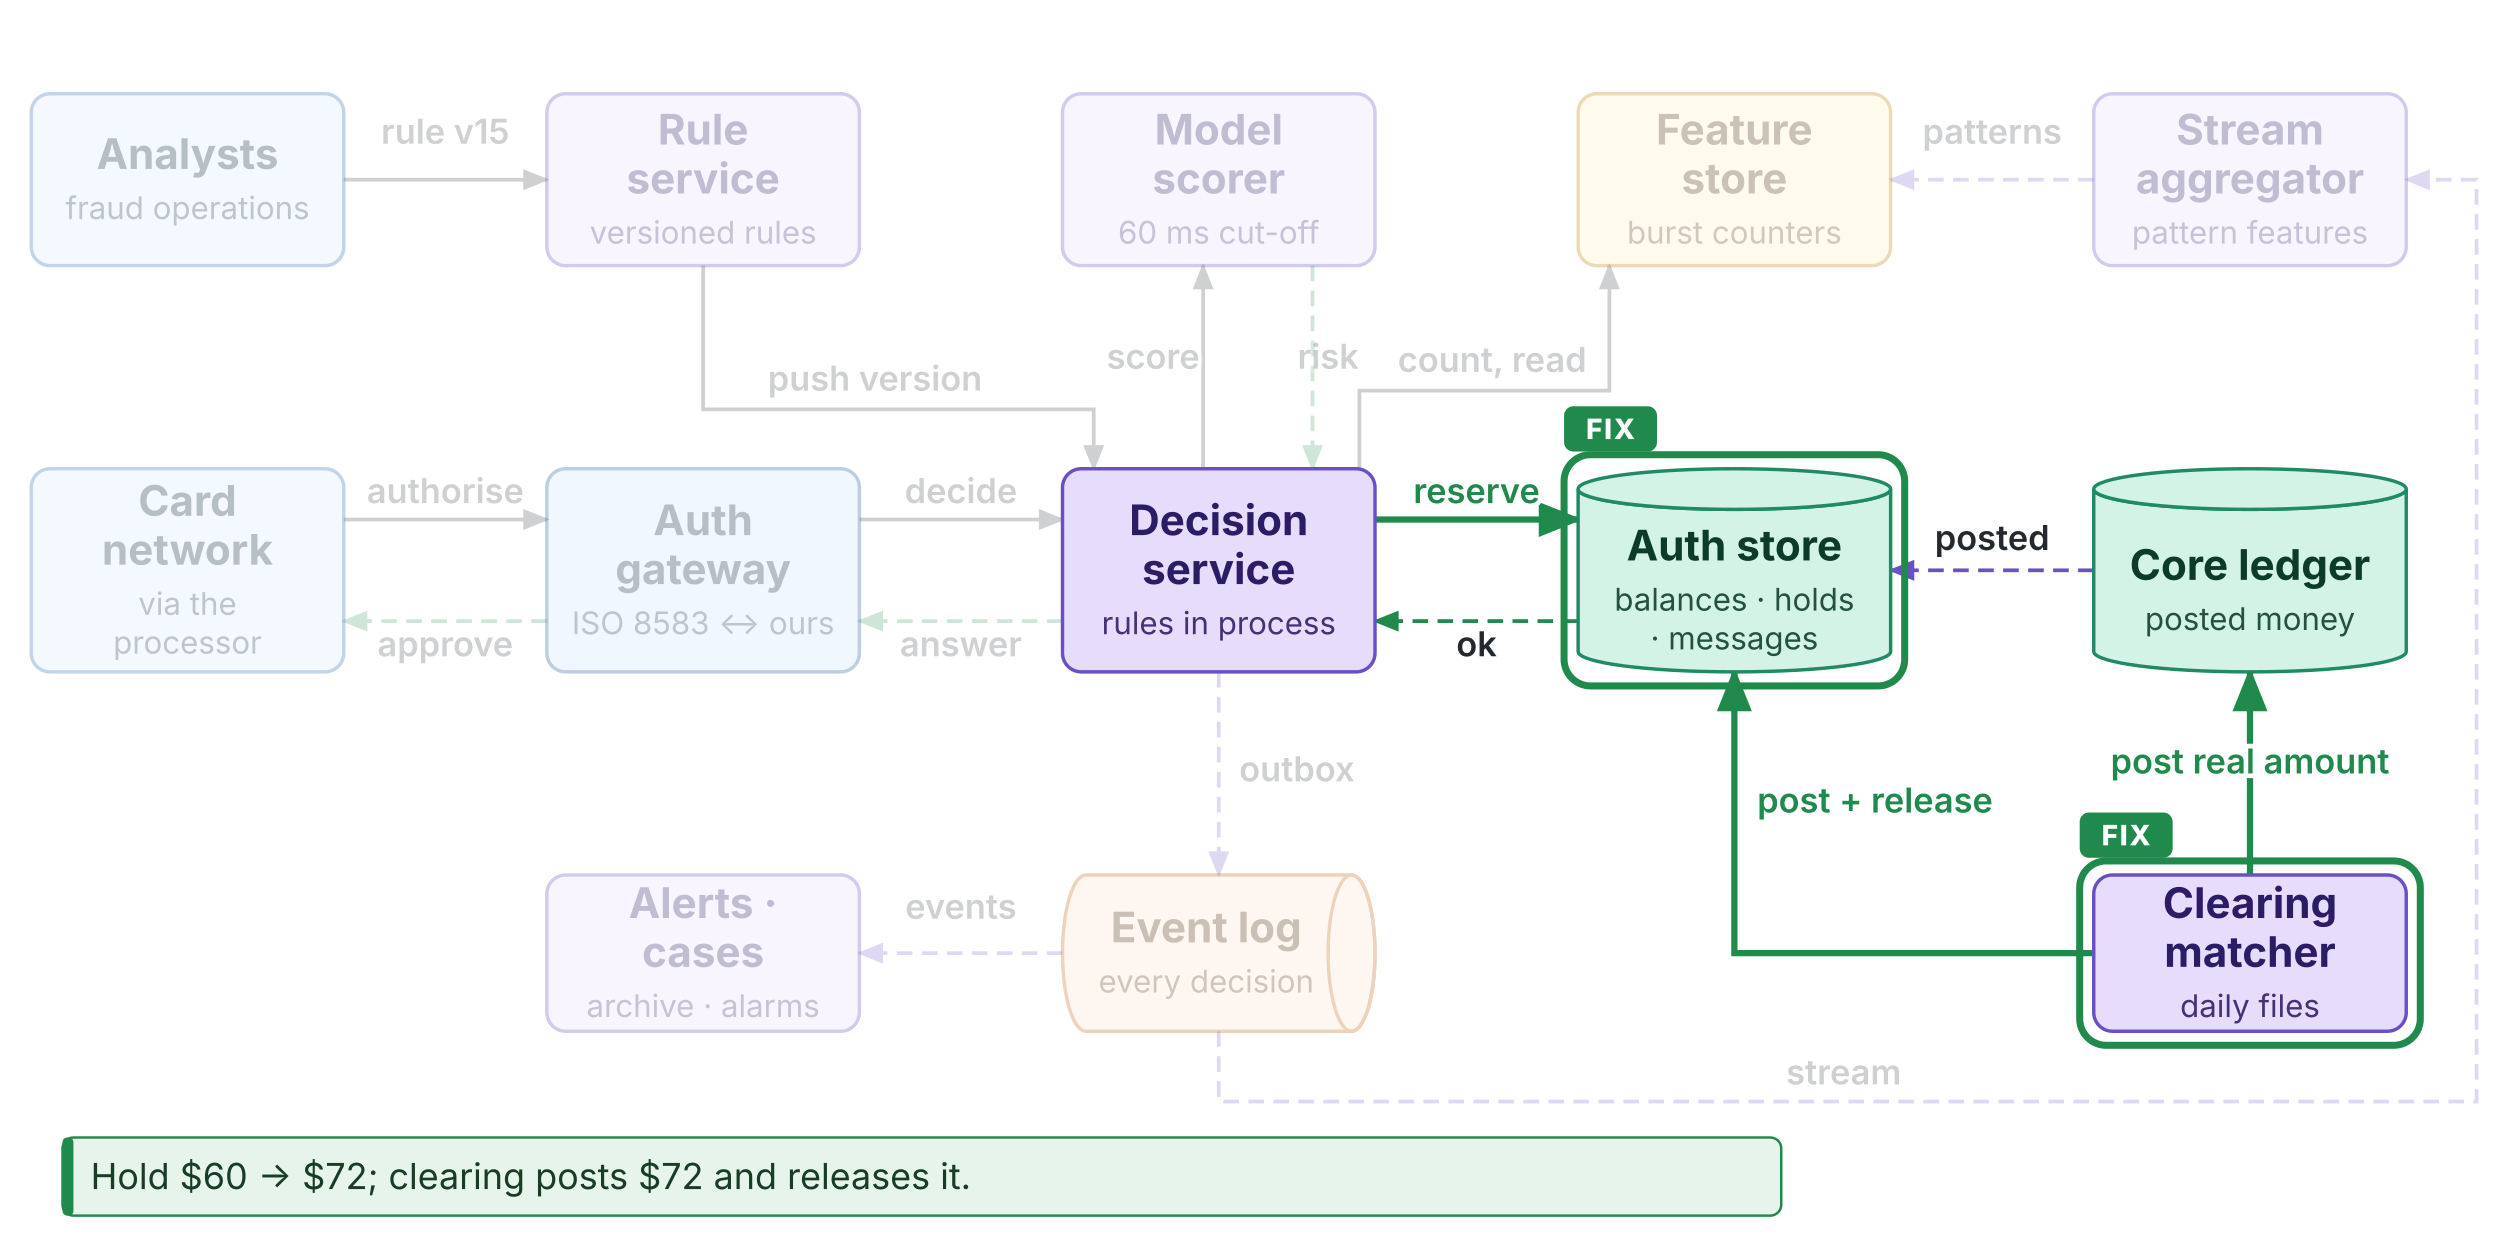
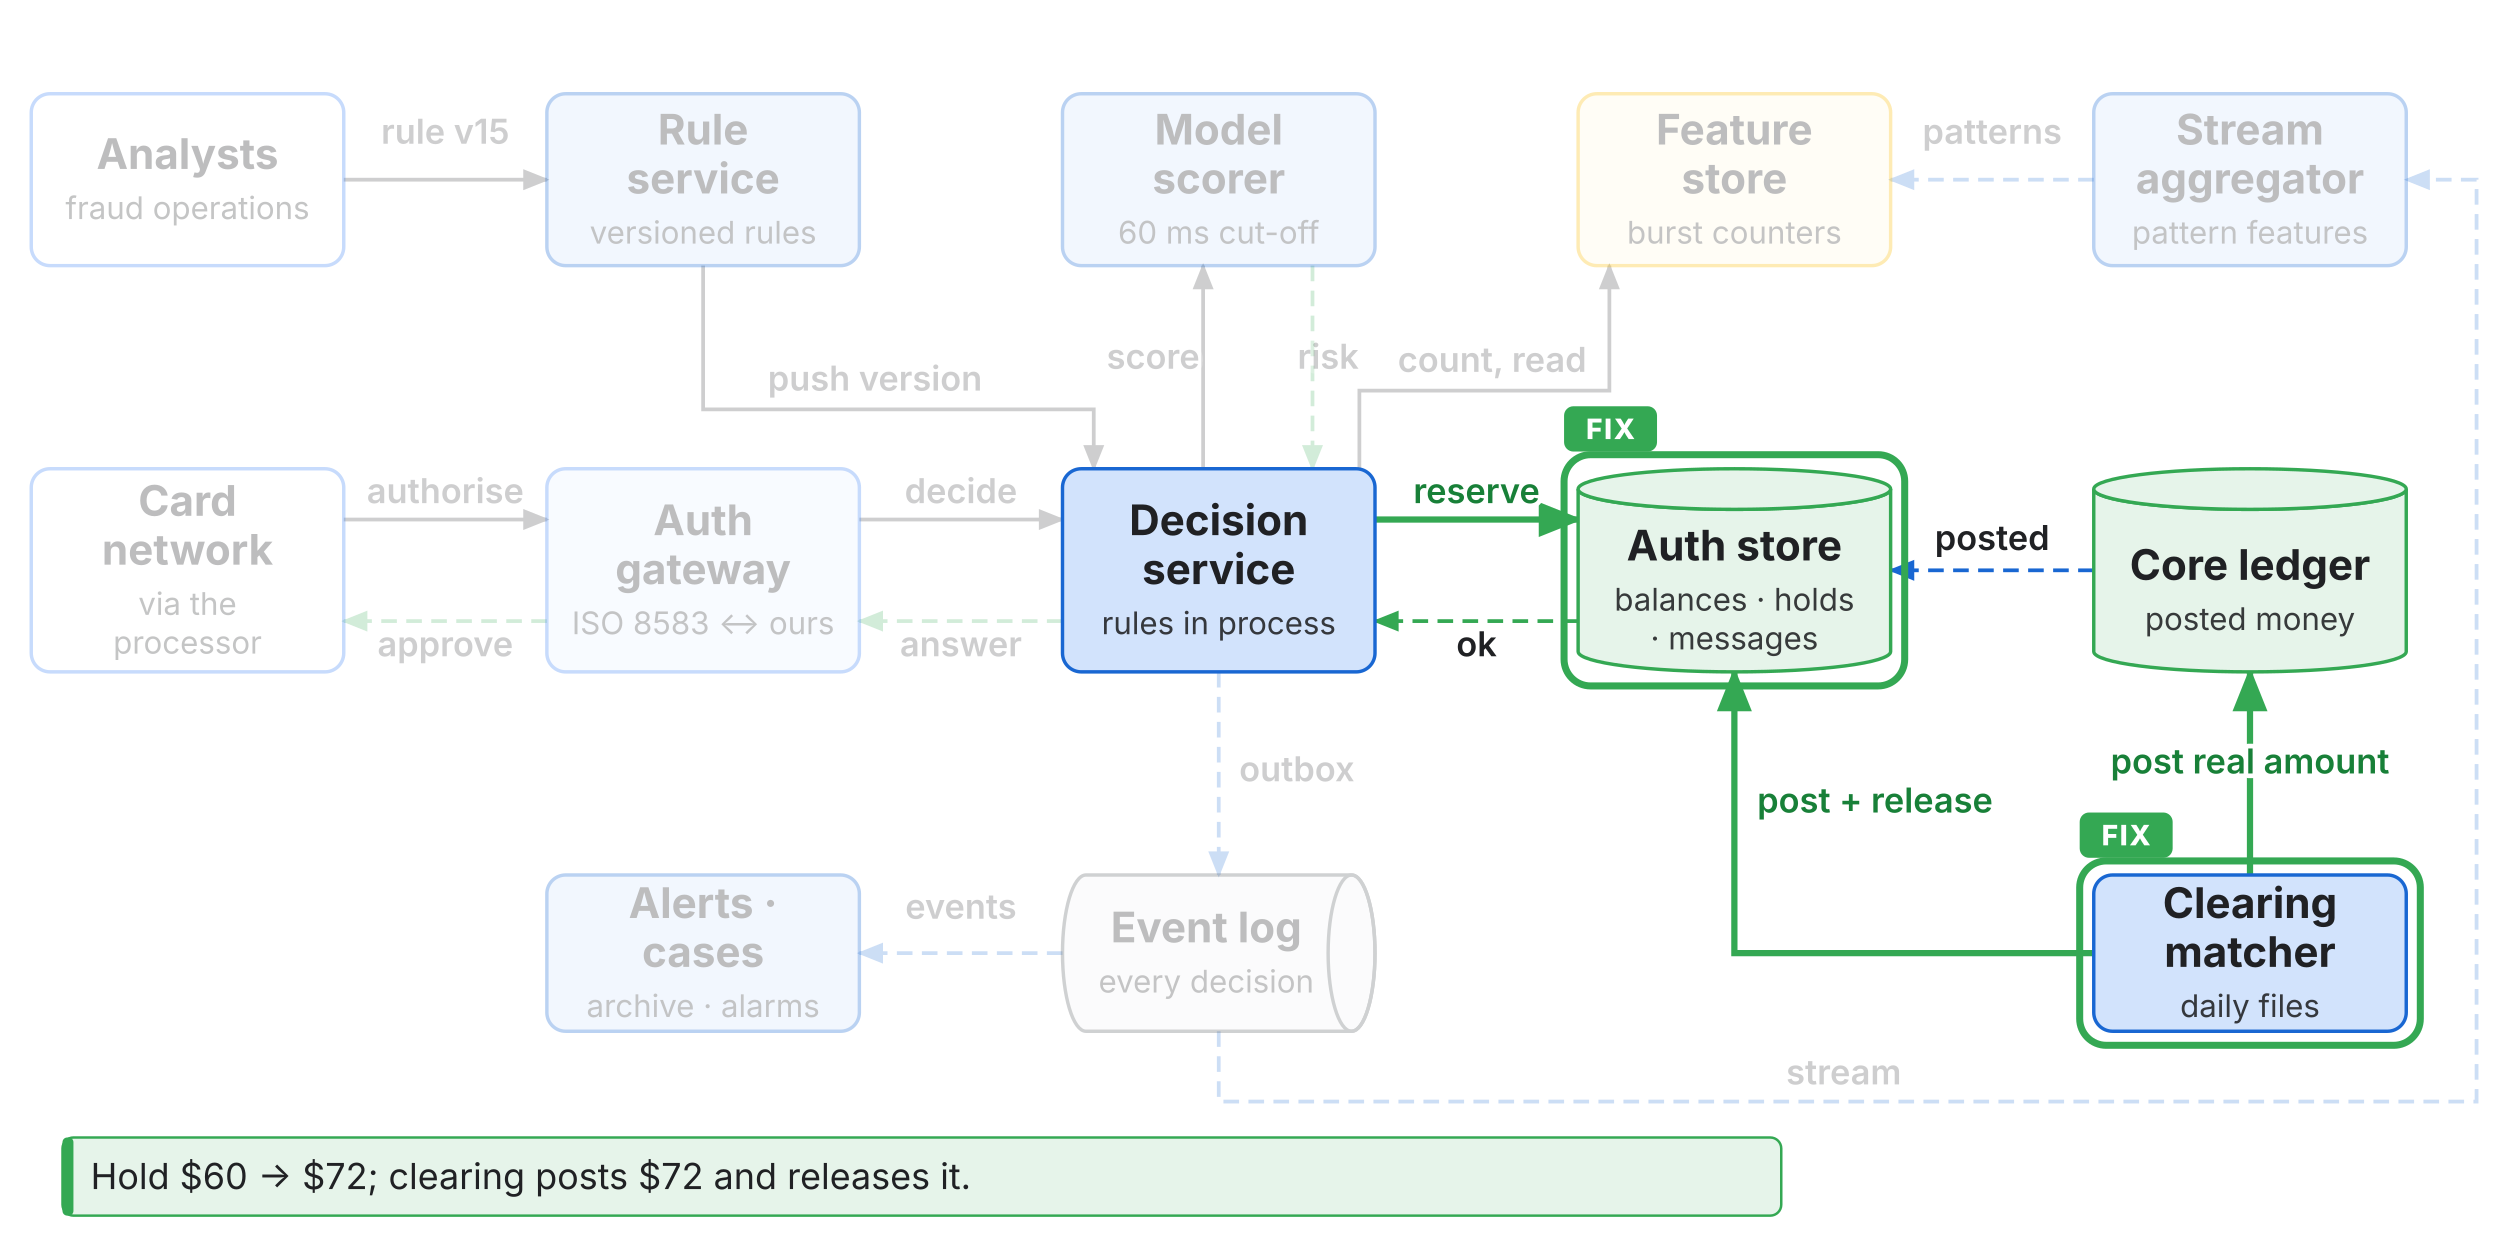
<svg xmlns="http://www.w3.org/2000/svg" class="base" viewBox="0 0 1600 800" width="1600" height="800">
  <defs>
-     <marker id="bs-1f8a4c" viewBox="0 0 10 10" refX="9" refY="5" markerWidth="7" markerHeight="7" orient="auto">
-       <path d="M0,1 L10,5 L0,9 z" fill="#1f8a4c" />
+     <marker id="bs-1967d2" viewBox="0 0 10 10" refX="9" refY="5" markerWidth="7" markerHeight="7" orient="auto">
+       <path d="M0,1 L10,5 L0,9 z" fill="#1967d2" />
    </marker>
-     <marker id="bs-s-1f8a4c" viewBox="0 0 10 10" refX="1" refY="5" markerWidth="7" markerHeight="7" orient="auto">
-       <path d="M10,1 L0,5 L10,9 z" fill="#1f8a4c" />
+     <marker id="bs-s-1967d2" viewBox="0 0 10 10" refX="1" refY="5" markerWidth="7" markerHeight="7" orient="auto">
+       <path d="M10,1 L0,5 L10,9 z" fill="#1967d2" />
    </marker>
-     <marker id="bs-24292f" viewBox="0 0 10 10" refX="9" refY="5" markerWidth="7" markerHeight="7" orient="auto">
-       <path d="M0,1 L10,5 L0,9 z" fill="#24292f" />
+     <marker id="bs-202124" viewBox="0 0 10 10" refX="9" refY="5" markerWidth="7" markerHeight="7" orient="auto">
+       <path d="M0,1 L10,5 L0,9 z" fill="#202124" />
    </marker>
-     <marker id="bs-s-24292f" viewBox="0 0 10 10" refX="1" refY="5" markerWidth="7" markerHeight="7" orient="auto">
-       <path d="M10,1 L0,5 L10,9 z" fill="#24292f" />
+     <marker id="bs-s-202124" viewBox="0 0 10 10" refX="1" refY="5" markerWidth="7" markerHeight="7" orient="auto">
+       <path d="M10,1 L0,5 L10,9 z" fill="#202124" />
    </marker>
-     <marker id="bs-6b4fc4" viewBox="0 0 10 10" refX="9" refY="5" markerWidth="7" markerHeight="7" orient="auto">
-       <path d="M0,1 L10,5 L0,9 z" fill="#6b4fc4" />
+     <marker id="bs-34a853" viewBox="0 0 10 10" refX="9" refY="5" markerWidth="7" markerHeight="7" orient="auto">
+       <path d="M0,1 L10,5 L0,9 z" fill="#34a853" />
    </marker>
-     <marker id="bs-s-6b4fc4" viewBox="0 0 10 10" refX="1" refY="5" markerWidth="7" markerHeight="7" orient="auto">
-       <path d="M10,1 L0,5 L10,9 z" fill="#6b4fc4" />
+     <marker id="bs-s-34a853" viewBox="0 0 10 10" refX="1" refY="5" markerWidth="7" markerHeight="7" orient="auto">
+       <path d="M10,1 L0,5 L10,9 z" fill="#34a853" />
    </marker>
  </defs>
  <rect width="1600" height="800" fill="#ffffff" />
-   <path d="M220.0,332.5 L350.0,332.5" fill="none" stroke="#24292f" stroke-width="2.4" marker-end="url(#bs-24292f)" opacity="0.22" />
-   <path d="M350.0,397.5 L220.0,397.5" fill="none" stroke="#1f8a4c" stroke-width="2.4" stroke-dasharray="10 6" marker-end="url(#bs-1f8a4c)" opacity="0.22" />
-   <path d="M550.0,332.5 L680.0,332.5" fill="none" stroke="#24292f" stroke-width="2.4" marker-end="url(#bs-24292f)" opacity="0.22" />
-   <path d="M680.0,397.5 L550.0,397.5" fill="none" stroke="#1f8a4c" stroke-width="2.4" stroke-dasharray="10 6" marker-end="url(#bs-1f8a4c)" opacity="0.22" />
-   <path d="M1440.0,560.0 L1440.0,430.0" fill="none" stroke="#1f8a4c" stroke-width="4" marker-end="url(#bs-1f8a4c)" />
-   <path d="M880.0,332.5 L1010.0,332.5" fill="none" stroke="#1f8a4c" stroke-width="4" marker-end="url(#bs-1f8a4c)" />
-   <path d="M1010.0,397.5 L880.0,397.5" fill="none" stroke="#1f8a4c" stroke-width="2.4" stroke-dasharray="10 6" marker-end="url(#bs-1f8a4c)" />
-   <path d="M770.0,300.0 L770.0,170.0" fill="none" stroke="#24292f" stroke-width="2.4" marker-end="url(#bs-24292f)" opacity="0.22" />
-   <path d="M840.0,170.0 L840.0,300.0" fill="none" stroke="#1f8a4c" stroke-width="2.4" stroke-dasharray="10 6" marker-end="url(#bs-1f8a4c)" opacity="0.22" />
-   <path d="M220.0,115.0 L350.0,115.0" fill="none" stroke="#24292f" stroke-width="2.4" marker-end="url(#bs-24292f)" opacity="0.22" />
-   <path d="M450.0,170.0 L450.0,262.0 L700.0,262.0 L700.0,300.0" fill="none" stroke="#24292f" stroke-width="2.4" marker-end="url(#bs-24292f)" opacity="0.22" />
-   <path d="M780.0,430.0 L780.0,560.0" fill="none" stroke="#6b4fc4" stroke-width="2.4" stroke-dasharray="10 6" marker-end="url(#bs-6b4fc4)" opacity="0.22" />
-   <path d="M1340.0,365.0 L1210.0,365.0" fill="none" stroke="#6b4fc4" stroke-width="2.4" stroke-dasharray="10 6" marker-end="url(#bs-6b4fc4)" />
-   <path d="M1340.0,610.0 L1110.0,610.0 L1110.0,430.0" fill="none" stroke="#1f8a4c" stroke-width="4" marker-end="url(#bs-1f8a4c)" />
-   <path d="M870.0,300.0 L870.0,250.0 L1030.0,250.0 L1030.0,170.0" fill="none" stroke="#24292f" stroke-width="2.4" marker-end="url(#bs-24292f)" opacity="0.22" />
-   <path d="M1340.0,115.0 L1210.0,115.0" fill="none" stroke="#6b4fc4" stroke-width="2.4" stroke-dasharray="10 6" marker-end="url(#bs-6b4fc4)" opacity="0.22" />
-   <path d="M780.0,660.0 L780.0,705.0 L1585.0,705.0 L1585.0,115.0 L1540.0,115.0" fill="none" stroke="#6b4fc4" stroke-width="2.4" stroke-dasharray="10 6" marker-end="url(#bs-6b4fc4)" opacity="0.22" />
-   <path d="M680.0,610.0 L550.0,610.0" fill="none" stroke="#6b4fc4" stroke-width="2.4" stroke-dasharray="10 6" marker-end="url(#bs-6b4fc4)" opacity="0.22" />
-   <g opacity="0.3">
-     <rect x="20" y="300" width="200" height="130" rx="12" fill="#dbeafe" stroke="#2f6fb5" stroke-width="2.2" />
-     <text x="120.0" y="330.1" text-anchor="middle" font-family="Inter, Helvetica, Arial, sans-serif" font-size="27" font-weight="700" fill="#0b2540">Card</text>
-     <text x="120.0" y="361.4" text-anchor="middle" font-family="Inter, Helvetica, Arial, sans-serif" font-size="27" font-weight="700" fill="#0b2540">network</text>
-     <text x="120.0" y="393.5" text-anchor="middle" font-family="Inter, Helvetica, Arial, sans-serif" font-size="20.0" fill="#0b2540" fill-opacity="0.88">via the</text>
-     <text x="120.0" y="418.3" text-anchor="middle" font-family="Inter, Helvetica, Arial, sans-serif" font-size="20.0" fill="#0b2540" fill-opacity="0.88">processor</text>
+   <path data-k="e:n-g" d="M220.0,332.5 L350.0,332.5" fill="none" stroke="#202124" stroke-width="2.4" marker-end="url(#bs-202124)" opacity="0.22" />
+   <path data-k="e:g-n" d="M350.0,397.5 L220.0,397.5" fill="none" stroke="#34a853" stroke-width="2.4" stroke-dasharray="10 6" marker-end="url(#bs-34a853)" opacity="0.22" />
+   <path data-k="e:g-d" d="M550.0,332.5 L680.0,332.5" fill="none" stroke="#202124" stroke-width="2.4" marker-end="url(#bs-202124)" opacity="0.22" />
+   <path data-k="e:d-g" d="M680.0,397.5 L550.0,397.5" fill="none" stroke="#34a853" stroke-width="2.4" stroke-dasharray="10 6" marker-end="url(#bs-34a853)" opacity="0.22" />
+   <path data-k="e:m-l" d="M1440.0,560.0 L1440.0,430.0" fill="none" stroke="#34a853" stroke-width="4" marker-end="url(#bs-34a853)" />
+   <path data-k="e:d-a" d="M880.0,332.5 L1010.0,332.5" fill="none" stroke="#34a853" stroke-width="4" marker-end="url(#bs-34a853)" />
+   <path data-k="e:a-d" d="M1010.0,397.5 L880.0,397.5" fill="none" stroke="#34a853" stroke-width="2.4" stroke-dasharray="10 6" marker-end="url(#bs-34a853)" />
+   <path data-k="e:d-m" d="M770.0,300.0 L770.0,170.0" fill="none" stroke="#202124" stroke-width="2.4" marker-end="url(#bs-202124)" opacity="0.22" />
+   <path data-k="e:m-d" d="M840.0,170.0 L840.0,300.0" fill="none" stroke="#34a853" stroke-width="2.4" stroke-dasharray="10 6" marker-end="url(#bs-34a853)" opacity="0.22" />
+   <path data-k="e:a-r" d="M220.0,115.0 L350.0,115.0" fill="none" stroke="#202124" stroke-width="2.4" marker-end="url(#bs-202124)" opacity="0.22" />
+   <path data-k="e:r-d" d="M450.0,170.0 L450.0,262.0 L700.0,262.0 L700.0,300.0" fill="none" stroke="#202124" stroke-width="2.4" marker-end="url(#bs-202124)" opacity="0.22" />
+   <path data-k="e:d-lg" d="M780.0,430.0 L780.0,560.0" fill="none" stroke="#1967d2" stroke-width="2.4" stroke-dasharray="10 6" marker-end="url(#bs-1967d2)" opacity="0.22" />
+   <path data-k="e:l-a" d="M1340.0,365.0 L1210.0,365.0" fill="none" stroke="#1967d2" stroke-width="2.4" stroke-dasharray="10 6" marker-end="url(#bs-1967d2)" />
+   <path data-k="e:mt-a" d="M1340.0,610.0 L1110.0,610.0 L1110.0,430.0" fill="none" stroke="#34a853" stroke-width="4" marker-end="url(#bs-34a853)" />
+   <path data-k="e:d-f" d="M870.0,300.0 L870.0,250.0 L1030.0,250.0 L1030.0,170.0" fill="none" stroke="#202124" stroke-width="2.4" marker-end="url(#bs-202124)" opacity="0.22" />
+   <path data-k="e:ag-f" d="M1340.0,115.0 L1210.0,115.0" fill="none" stroke="#1967d2" stroke-width="2.4" stroke-dasharray="10 6" marker-end="url(#bs-1967d2)" opacity="0.22" />
+   <path data-k="e:lg-ag" d="M780.0,660.0 L780.0,705.0 L1585.0,705.0 L1585.0,115.0 L1540.0,115.0" fill="none" stroke="#1967d2" stroke-width="2.4" stroke-dasharray="10 6" marker-end="url(#bs-1967d2)" opacity="0.22" />
+   <path data-k="e:lg-c" d="M680.0,610.0 L550.0,610.0" fill="none" stroke="#1967d2" stroke-width="2.4" stroke-dasharray="10 6" marker-end="url(#bs-1967d2)" opacity="0.22" />
+   <g data-k="n:net">
+     <g opacity="0.3">
+       <rect x="20" y="300" width="200" height="130" rx="12" fill="#ffffff" stroke="#4285f4" stroke-width="2.2" />
+       <text x="120.0" y="330.1" text-anchor="middle" font-family="Inter, Roboto, sans-serif" font-size="27" font-weight="700" fill="#202124">Card</text>
+       <text x="120.0" y="361.4" text-anchor="middle" font-family="Inter, Roboto, sans-serif" font-size="27" font-weight="700" fill="#202124">network</text>
+       <text x="120.0" y="393.5" text-anchor="middle" font-family="Inter, Roboto, sans-serif" font-size="20.0" fill="#202124" fill-opacity="0.88">via the</text>
+       <text x="120.0" y="418.3" text-anchor="middle" font-family="Inter, Roboto, sans-serif" font-size="20.0" fill="#202124" fill-opacity="0.88">processor</text>
+     </g>
  </g>
-   <g opacity="0.3">
-     <rect x="350" y="300" width="200" height="130" rx="12" fill="#cfe3fb" stroke="#215a9a" stroke-width="2.2" />
-     <text x="450.0" y="342.5" text-anchor="middle" font-family="Inter, Helvetica, Arial, sans-serif" font-size="27" font-weight="700" fill="#0b2540">Auth</text>
-     <text x="450.0" y="373.8" text-anchor="middle" font-family="Inter, Helvetica, Arial, sans-serif" font-size="27" font-weight="700" fill="#0b2540">gateway</text>
-     <text x="450.0" y="405.9" text-anchor="middle" font-family="Inter, Helvetica, Arial, sans-serif" font-size="20.0" fill="#0b2540" fill-opacity="0.88">ISO 8583 ↔ ours</text>
+   <g data-k="n:gw">
+     <g opacity="0.3">
+       <rect x="350" y="300" width="200" height="130" rx="12" fill="#e8f0fe" stroke="#4285f4" stroke-width="2.2" />
+       <text x="450.0" y="342.5" text-anchor="middle" font-family="Inter, Roboto, sans-serif" font-size="27" font-weight="700" fill="#202124">Auth</text>
+       <text x="450.0" y="373.8" text-anchor="middle" font-family="Inter, Roboto, sans-serif" font-size="27" font-weight="700" fill="#202124">gateway</text>
+       <text x="450.0" y="405.9" text-anchor="middle" font-family="Inter, Roboto, sans-serif" font-size="20.0" fill="#202124" fill-opacity="0.88">ISO 8583 ↔ ours</text>
+     </g>
  </g>
-   <rect x="680" y="300" width="200" height="130" rx="12" fill="#e6dcfb" stroke="#6b4fc4" stroke-width="2.2" />
-   <text x="780.0" y="342.5" text-anchor="middle" font-family="Inter, Helvetica, Arial, sans-serif" font-size="27" font-weight="700" fill="#2a1d66">Decision</text>
-   <text x="780.0" y="373.8" text-anchor="middle" font-family="Inter, Helvetica, Arial, sans-serif" font-size="27" font-weight="700" fill="#2a1d66">service</text>
-   <text x="780.0" y="405.9" text-anchor="middle" font-family="Inter, Helvetica, Arial, sans-serif" font-size="20.0" fill="#2a1d66" fill-opacity="0.88">rules in process</text>
-   <path d="M1010,313 a100.0,13 0 0,0 200,0 v104 a100.0,13 0 0,1 -200,0 z" fill="#d3f3e6" stroke="#1f8a63" stroke-width="2.2" />
-   <ellipse cx="1110.0" cy="313" rx="100.0" ry="13" fill="#d3f3e6" stroke="#1f8a63" stroke-width="2.2" />
-   <text x="1110.0" y="358.7" text-anchor="middle" font-family="Inter, Helvetica, Arial, sans-serif" font-size="27" font-weight="700" fill="#0d3b2a">Auth store</text>
-   <text x="1110.0" y="390.8" text-anchor="middle" font-family="Inter, Helvetica, Arial, sans-serif" font-size="20.0" fill="#0d3b2a" fill-opacity="0.88">balances · holds</text>
-   <text x="1110.0" y="415.6" text-anchor="middle" font-family="Inter, Helvetica, Arial, sans-serif" font-size="20.0" fill="#0d3b2a" fill-opacity="0.88">· messages</text>
-   <path d="M1340,313 a100.0,13 0 0,0 200,0 v104 a100.0,13 0 0,1 -200,0 z" fill="#d3f3e6" stroke="#1f8a63" stroke-width="2.2" />
-   <ellipse cx="1440.0" cy="313" rx="100.0" ry="13" fill="#d3f3e6" stroke="#1f8a63" stroke-width="2.2" />
-   <text x="1440.0" y="371.1" text-anchor="middle" font-family="Inter, Helvetica, Arial, sans-serif" font-size="27" font-weight="700" fill="#0d3b2a">Core ledger</text>
-   <text x="1440.0" y="403.2" text-anchor="middle" font-family="Inter, Helvetica, Arial, sans-serif" font-size="20.0" fill="#0d3b2a" fill-opacity="0.88">posted money</text>
-   <g opacity="0.3">
-     <rect x="20" y="60" width="200" height="110" rx="12" fill="#dbeafe" stroke="#2f6fb5" stroke-width="2.2" />
-     <text x="120.0" y="108.1" text-anchor="middle" font-family="Inter, Helvetica, Arial, sans-serif" font-size="27" font-weight="700" fill="#0b2540">Analysts</text>
-     <text x="120.0" y="140.2" text-anchor="middle" font-family="Inter, Helvetica, Arial, sans-serif" font-size="20.0" fill="#0b2540" fill-opacity="0.88">fraud operations</text>
+   <g data-k="n:dec">
+     <rect x="680" y="300" width="200" height="130" rx="12" fill="#d2e3fc" stroke="#1967d2" stroke-width="2.2" />
+     <text x="780.0" y="342.5" text-anchor="middle" font-family="Inter, Roboto, sans-serif" font-size="27" font-weight="700" fill="#202124">Decision</text>
+     <text x="780.0" y="373.8" text-anchor="middle" font-family="Inter, Roboto, sans-serif" font-size="27" font-weight="700" fill="#202124">service</text>
+     <text x="780.0" y="405.9" text-anchor="middle" font-family="Inter, Roboto, sans-serif" font-size="20.0" fill="#202124" fill-opacity="0.88">rules in process</text>
  </g>
-   <g opacity="0.3">
-     <rect x="350" y="60" width="200" height="110" rx="12" fill="#e6dcfb" stroke="#6b4fc4" stroke-width="2.2" />
-     <text x="450.0" y="92.5" text-anchor="middle" font-family="Inter, Helvetica, Arial, sans-serif" font-size="27" font-weight="700" fill="#2a1d66">Rule</text>
-     <text x="450.0" y="123.8" text-anchor="middle" font-family="Inter, Helvetica, Arial, sans-serif" font-size="27" font-weight="700" fill="#2a1d66">service</text>
-     <text x="450.0" y="155.9" text-anchor="middle" font-family="Inter, Helvetica, Arial, sans-serif" font-size="20.0" fill="#2a1d66" fill-opacity="0.88">versioned rules</text>
+   <g data-k="n:ast">
+     <path d="M1010,313 a100.0,13 0 0,0 200,0 v104 a100.0,13 0 0,1 -200,0 z" fill="#e6f4ea" stroke="#34a853" stroke-width="2.2" />
+     <ellipse cx="1110.0" cy="313" rx="100.0" ry="13" fill="#e6f4ea" stroke="#34a853" stroke-width="2.2" />
+     <text x="1110.0" y="358.7" text-anchor="middle" font-family="Inter, Roboto, sans-serif" font-size="27" font-weight="700" fill="#202124">Auth store</text>
+     <text x="1110.0" y="390.8" text-anchor="middle" font-family="Inter, Roboto, sans-serif" font-size="20.0" fill="#202124" fill-opacity="0.88">balances · holds</text>
+     <text x="1110.0" y="415.6" text-anchor="middle" font-family="Inter, Roboto, sans-serif" font-size="20.0" fill="#202124" fill-opacity="0.88">· messages</text>
  </g>
-   <g opacity="0.3">
-     <rect x="680" y="60" width="200" height="110" rx="12" fill="#e6dcfb" stroke="#6b4fc4" stroke-width="2.2" />
-     <text x="780.0" y="92.5" text-anchor="middle" font-family="Inter, Helvetica, Arial, sans-serif" font-size="27" font-weight="700" fill="#2a1d66">Model</text>
-     <text x="780.0" y="123.8" text-anchor="middle" font-family="Inter, Helvetica, Arial, sans-serif" font-size="27" font-weight="700" fill="#2a1d66">scorer</text>
-     <text x="780.0" y="155.9" text-anchor="middle" font-family="Inter, Helvetica, Arial, sans-serif" font-size="20.0" fill="#2a1d66" fill-opacity="0.88">60 ms cut-off</text>
+   <g data-k="n:led">
+     <path d="M1340,313 a100.0,13 0 0,0 200,0 v104 a100.0,13 0 0,1 -200,0 z" fill="#e6f4ea" stroke="#34a853" stroke-width="2.2" />
+     <ellipse cx="1440.0" cy="313" rx="100.0" ry="13" fill="#e6f4ea" stroke="#34a853" stroke-width="2.2" />
+     <text x="1440.0" y="371.1" text-anchor="middle" font-family="Inter, Roboto, sans-serif" font-size="27" font-weight="700" fill="#202124">Core ledger</text>
+     <text x="1440.0" y="403.2" text-anchor="middle" font-family="Inter, Roboto, sans-serif" font-size="20.0" fill="#202124" fill-opacity="0.88">posted money</text>
  </g>
-   <g opacity="0.3">
-     <rect x="1010" y="60" width="200" height="110" rx="12" fill="#fdf0c2" stroke="#b7860b" stroke-width="2.2" />
-     <text x="1110.0" y="92.5" text-anchor="middle" font-family="Inter, Helvetica, Arial, sans-serif" font-size="27" font-weight="700" fill="#4a3207">Feature</text>
-     <text x="1110.0" y="123.8" text-anchor="middle" font-family="Inter, Helvetica, Arial, sans-serif" font-size="27" font-weight="700" fill="#4a3207">store</text>
-     <text x="1110.0" y="155.9" text-anchor="middle" font-family="Inter, Helvetica, Arial, sans-serif" font-size="20.0" fill="#4a3207" fill-opacity="0.88">burst counters</text>
+   <g data-k="n:ana">
+     <g opacity="0.3">
+       <rect x="20" y="60" width="200" height="110" rx="12" fill="#ffffff" stroke="#4285f4" stroke-width="2.2" />
+       <text x="120.0" y="108.1" text-anchor="middle" font-family="Inter, Roboto, sans-serif" font-size="27" font-weight="700" fill="#202124">Analysts</text>
+       <text x="120.0" y="140.2" text-anchor="middle" font-family="Inter, Roboto, sans-serif" font-size="20.0" fill="#202124" fill-opacity="0.88">fraud operations</text>
+     </g>
  </g>
-   <g opacity="0.3">
-     <rect x="1340" y="60" width="200" height="110" rx="12" fill="#e6dcfb" stroke="#6b4fc4" stroke-width="2.2" />
-     <text x="1440.0" y="92.5" text-anchor="middle" font-family="Inter, Helvetica, Arial, sans-serif" font-size="27" font-weight="700" fill="#2a1d66">Stream</text>
-     <text x="1440.0" y="123.8" text-anchor="middle" font-family="Inter, Helvetica, Arial, sans-serif" font-size="27" font-weight="700" fill="#2a1d66">aggregator</text>
-     <text x="1440.0" y="155.9" text-anchor="middle" font-family="Inter, Helvetica, Arial, sans-serif" font-size="20.0" fill="#2a1d66" fill-opacity="0.88">pattern features</text>
+   <g data-k="n:rules">
+     <g opacity="0.3">
+       <rect x="350" y="60" width="200" height="110" rx="12" fill="#d2e3fc" stroke="#1967d2" stroke-width="2.2" />
+       <text x="450.0" y="92.5" text-anchor="middle" font-family="Inter, Roboto, sans-serif" font-size="27" font-weight="700" fill="#202124">Rule</text>
+       <text x="450.0" y="123.8" text-anchor="middle" font-family="Inter, Roboto, sans-serif" font-size="27" font-weight="700" fill="#202124">service</text>
+       <text x="450.0" y="155.9" text-anchor="middle" font-family="Inter, Roboto, sans-serif" font-size="20.0" fill="#202124" fill-opacity="0.88">versioned rules</text>
+     </g>
  </g>
-   <g opacity="0.3">
-     <path d="M695,560 h170 a15,50.0 0 0,1 0,100 h-170 a15,50.0 0 0,1 0,-100 z" fill="#fde3cf" stroke="#c26a1b" stroke-width="2.2" />
-     <ellipse cx="865" cy="610.0" rx="15" ry="50.0" fill="none" stroke="#c26a1b" stroke-width="2.2" />
-     <text x="772.0" y="603.1" text-anchor="middle" font-family="Inter, Helvetica, Arial, sans-serif" font-size="27" font-weight="700" fill="#4f2a08">Event log</text>
-     <text x="772.0" y="635.2" text-anchor="middle" font-family="Inter, Helvetica, Arial, sans-serif" font-size="20.0" fill="#4f2a08" fill-opacity="0.88">every decision</text>
+   <g data-k="n:model">
+     <g opacity="0.3">
+       <rect x="680" y="60" width="200" height="110" rx="12" fill="#d2e3fc" stroke="#1967d2" stroke-width="2.2" />
+       <text x="780.0" y="92.5" text-anchor="middle" font-family="Inter, Roboto, sans-serif" font-size="27" font-weight="700" fill="#202124">Model</text>
+       <text x="780.0" y="123.8" text-anchor="middle" font-family="Inter, Roboto, sans-serif" font-size="27" font-weight="700" fill="#202124">scorer</text>
+       <text x="780.0" y="155.9" text-anchor="middle" font-family="Inter, Roboto, sans-serif" font-size="20.0" fill="#202124" fill-opacity="0.88">60 ms cut-off</text>
+     </g>
  </g>
-   <g opacity="0.3">
-     <rect x="350" y="560" width="200" height="100" rx="12" fill="#e6dcfb" stroke="#6b4fc4" stroke-width="2.2" />
-     <text x="450.0" y="587.5" text-anchor="middle" font-family="Inter, Helvetica, Arial, sans-serif" font-size="27" font-weight="700" fill="#2a1d66">Alerts ·</text>
-     <text x="450.0" y="618.8" text-anchor="middle" font-family="Inter, Helvetica, Arial, sans-serif" font-size="27" font-weight="700" fill="#2a1d66">cases</text>
-     <text x="450.0" y="650.9" text-anchor="middle" font-family="Inter, Helvetica, Arial, sans-serif" font-size="20.0" fill="#2a1d66" fill-opacity="0.88">archive · alarms</text>
+   <g data-k="n:feat">
+     <g opacity="0.3">
+       <rect x="1010" y="60" width="200" height="110" rx="12" fill="#fef7e0" stroke="#fbbc05" stroke-width="2.2" />
+       <text x="1110.0" y="92.5" text-anchor="middle" font-family="Inter, Roboto, sans-serif" font-size="27" font-weight="700" fill="#202124">Feature</text>
+       <text x="1110.0" y="123.8" text-anchor="middle" font-family="Inter, Roboto, sans-serif" font-size="27" font-weight="700" fill="#202124">store</text>
+       <text x="1110.0" y="155.9" text-anchor="middle" font-family="Inter, Roboto, sans-serif" font-size="20.0" fill="#202124" fill-opacity="0.88">burst counters</text>
+     </g>
  </g>
-   <rect x="1340" y="560" width="200" height="100" rx="12" fill="#e6dcfb" stroke="#6b4fc4" stroke-width="2.2" />
-   <text x="1440.0" y="587.5" text-anchor="middle" font-family="Inter, Helvetica, Arial, sans-serif" font-size="27" font-weight="700" fill="#2a1d66">Clearing</text>
-   <text x="1440.0" y="618.8" text-anchor="middle" font-family="Inter, Helvetica, Arial, sans-serif" font-size="27" font-weight="700" fill="#2a1d66">matcher</text>
-   <text x="1440.0" y="650.9" text-anchor="middle" font-family="Inter, Helvetica, Arial, sans-serif" font-size="20.0" fill="#2a1d66" fill-opacity="0.88">daily files</text>
-   <text x="285.0" y="322.0" text-anchor="middle" font-family="Inter, Helvetica, Arial, sans-serif" font-size="22" font-weight="600" fill="#24292f" paint-order="stroke" stroke="#ffffff" stroke-width="6" stroke-linejoin="round" opacity="0.22">authorise</text>
-   <text x="285.0" y="420.0" text-anchor="middle" font-family="Inter, Helvetica, Arial, sans-serif" font-size="22" font-weight="600" fill="#24292f" paint-order="stroke" stroke="#ffffff" stroke-width="6" stroke-linejoin="round" opacity="0.22">approve</text>
-   <text x="615.0" y="322.0" text-anchor="middle" font-family="Inter, Helvetica, Arial, sans-serif" font-size="22" font-weight="600" fill="#24292f" paint-order="stroke" stroke="#ffffff" stroke-width="6" stroke-linejoin="round" opacity="0.22">decide</text>
-   <text x="615.0" y="420.0" text-anchor="middle" font-family="Inter, Helvetica, Arial, sans-serif" font-size="22" font-weight="600" fill="#24292f" paint-order="stroke" stroke="#ffffff" stroke-width="6" stroke-linejoin="round" opacity="0.22">answer</text>
-   <text x="1440.0" y="495.0" text-anchor="middle" font-family="Inter, Helvetica, Arial, sans-serif" font-size="22" font-weight="600" fill="#1f8a4c" paint-order="stroke" stroke="#ffffff" stroke-width="6" stroke-linejoin="round">post real amount</text>
-   <text x="945.0" y="322.0" text-anchor="middle" font-family="Inter, Helvetica, Arial, sans-serif" font-size="22" font-weight="600" fill="#1f8a4c" paint-order="stroke" stroke="#ffffff" stroke-width="6" stroke-linejoin="round">reserve</text>
-   <text x="945.0" y="420.0" text-anchor="middle" font-family="Inter, Helvetica, Arial, sans-serif" font-size="22" font-weight="600" fill="#24292f" paint-order="stroke" stroke="#ffffff" stroke-width="6" stroke-linejoin="round">ok</text>
-   <text x="738.0" y="236.0" text-anchor="middle" font-family="Inter, Helvetica, Arial, sans-serif" font-size="22" font-weight="600" fill="#24292f" paint-order="stroke" stroke="#ffffff" stroke-width="6" stroke-linejoin="round" opacity="0.22">score</text>
-   <text x="850.0" y="236.0" text-anchor="middle" font-family="Inter, Helvetica, Arial, sans-serif" font-size="22" font-weight="600" fill="#24292f" paint-order="stroke" stroke="#ffffff" stroke-width="6" stroke-linejoin="round" opacity="0.22">risk</text>
-   <text x="285.0" y="92.0" text-anchor="middle" font-family="Inter, Helvetica, Arial, sans-serif" font-size="22" font-weight="600" fill="#24292f" paint-order="stroke" stroke="#ffffff" stroke-width="6" stroke-linejoin="round" opacity="0.22">rule v15</text>
-   <text x="560.0" y="250.0" text-anchor="middle" font-family="Inter, Helvetica, Arial, sans-serif" font-size="22" font-weight="600" fill="#24292f" paint-order="stroke" stroke="#ffffff" stroke-width="6" stroke-linejoin="round" opacity="0.22">push version</text>
-   <text x="830.0" y="500.0" text-anchor="middle" font-family="Inter, Helvetica, Arial, sans-serif" font-size="22" font-weight="600" fill="#24292f" paint-order="stroke" stroke="#ffffff" stroke-width="6" stroke-linejoin="round" opacity="0.22">outbox</text>
-   <text x="1275.0" y="352.0" text-anchor="middle" font-family="Inter, Helvetica, Arial, sans-serif" font-size="22" font-weight="600" fill="#24292f" paint-order="stroke" stroke="#ffffff" stroke-width="6" stroke-linejoin="round">posted</text>
-   <text x="1200.0" y="520.0" text-anchor="middle" font-family="Inter, Helvetica, Arial, sans-serif" font-size="22" font-weight="600" fill="#1f8a4c" paint-order="stroke" stroke="#ffffff" stroke-width="6" stroke-linejoin="round">post + release</text>
-   <text x="955.0" y="238.0" text-anchor="middle" font-family="Inter, Helvetica, Arial, sans-serif" font-size="22" font-weight="600" fill="#24292f" paint-order="stroke" stroke="#ffffff" stroke-width="6" stroke-linejoin="round" opacity="0.22">count, read</text>
-   <text x="1275.0" y="92.0" text-anchor="middle" font-family="Inter, Helvetica, Arial, sans-serif" font-size="22" font-weight="600" fill="#24292f" paint-order="stroke" stroke="#ffffff" stroke-width="6" stroke-linejoin="round" opacity="0.22">patterns</text>
-   <text x="1180.0" y="694.0" text-anchor="middle" font-family="Inter, Helvetica, Arial, sans-serif" font-size="22" font-weight="600" fill="#24292f" paint-order="stroke" stroke="#ffffff" stroke-width="6" stroke-linejoin="round" opacity="0.22">stream</text>
-   <text x="615.0" y="588.0" text-anchor="middle" font-family="Inter, Helvetica, Arial, sans-serif" font-size="22" font-weight="600" fill="#24292f" paint-order="stroke" stroke="#ffffff" stroke-width="6" stroke-linejoin="round" opacity="0.22">events</text>
-   <rect x="1001" y="291" width="218" height="148" rx="17" fill="none" stroke="#1f8a4c" stroke-width="4.5" />
-   <rect x="1001" y="260" width="59.5" height="29" rx="6" fill="#1f8a4c" />
-   <text x="1030.75" y="281" text-anchor="middle" font-family="Inter, Helvetica, Arial, sans-serif" font-size="18" font-weight="800" letter-spacing="1" fill="#ffffff">FIX</text>
-   <rect x="1331" y="551" width="218" height="118" rx="17" fill="none" stroke="#1f8a4c" stroke-width="4.5" />
-   <rect x="1331" y="520" width="59.5" height="29" rx="6" fill="#1f8a4c" />
-   <text x="1360.75" y="541" text-anchor="middle" font-family="Inter, Helvetica, Arial, sans-serif" font-size="18" font-weight="800" letter-spacing="1" fill="#ffffff">FIX</text>
-   <rect x="40" y="728" width="1100" height="50" rx="7" fill="#e7f4ec" stroke="#1f8a4c" stroke-width="1.6" />
-   <rect x="40" y="728" width="7" height="50" rx="3" fill="#1f8a4c" />
-   <text x="58" y="761" font-family="Inter, Helvetica, Arial, sans-serif" font-size="23" fill="#173d24">Hold $60 → $72; clearing posts $72 and releases it.</text>
+   <g data-k="n:agg">
+     <g opacity="0.3">
+       <rect x="1340" y="60" width="200" height="110" rx="12" fill="#d2e3fc" stroke="#1967d2" stroke-width="2.2" />
+       <text x="1440.0" y="92.5" text-anchor="middle" font-family="Inter, Roboto, sans-serif" font-size="27" font-weight="700" fill="#202124">Stream</text>
+       <text x="1440.0" y="123.8" text-anchor="middle" font-family="Inter, Roboto, sans-serif" font-size="27" font-weight="700" fill="#202124">aggregator</text>
+       <text x="1440.0" y="155.9" text-anchor="middle" font-family="Inter, Roboto, sans-serif" font-size="20.0" fill="#202124" fill-opacity="0.88">pattern features</text>
+     </g>
+   </g>
+   <g data-k="n:log">
+     <g opacity="0.3">
+       <path d="M695,560 h170 a15,50.0 0 0,1 0,100 h-170 a15,50.0 0 0,1 0,-100 z" fill="#f1f3f4" stroke="#5f6368" stroke-width="2.2" />
+       <ellipse cx="865" cy="610.0" rx="15" ry="50.0" fill="none" stroke="#5f6368" stroke-width="2.2" />
+       <text x="772.0" y="603.1" text-anchor="middle" font-family="Inter, Roboto, sans-serif" font-size="27" font-weight="700" fill="#202124">Event log</text>
+       <text x="772.0" y="635.2" text-anchor="middle" font-family="Inter, Roboto, sans-serif" font-size="20.0" fill="#202124" fill-opacity="0.88">every decision</text>
+     </g>
+   </g>
+   <g data-k="n:cons">
+     <g opacity="0.3">
+       <rect x="350" y="560" width="200" height="100" rx="12" fill="#d2e3fc" stroke="#1967d2" stroke-width="2.2" />
+       <text x="450.0" y="587.5" text-anchor="middle" font-family="Inter, Roboto, sans-serif" font-size="27" font-weight="700" fill="#202124">Alerts ·</text>
+       <text x="450.0" y="618.8" text-anchor="middle" font-family="Inter, Roboto, sans-serif" font-size="27" font-weight="700" fill="#202124">cases</text>
+       <text x="450.0" y="650.9" text-anchor="middle" font-family="Inter, Roboto, sans-serif" font-size="20.0" fill="#202124" fill-opacity="0.88">archive · alarms</text>
+     </g>
+   </g>
+   <g data-k="n:match">
+     <rect x="1340" y="560" width="200" height="100" rx="12" fill="#d2e3fc" stroke="#1967d2" stroke-width="2.2" />
+     <text x="1440.0" y="587.5" text-anchor="middle" font-family="Inter, Roboto, sans-serif" font-size="27" font-weight="700" fill="#202124">Clearing</text>
+     <text x="1440.0" y="618.8" text-anchor="middle" font-family="Inter, Roboto, sans-serif" font-size="27" font-weight="700" fill="#202124">matcher</text>
+     <text x="1440.0" y="650.9" text-anchor="middle" font-family="Inter, Roboto, sans-serif" font-size="20.0" fill="#202124" fill-opacity="0.88">daily files</text>
+   </g>
+   <text data-k="e:n-g" x="285.0" y="322.0" text-anchor="middle" font-family="Inter, Roboto, sans-serif" font-size="22" font-weight="600" fill="#202124" paint-order="stroke" stroke="#ffffff" stroke-width="6" stroke-linejoin="round" opacity="0.22">authorise</text>
+   <text data-k="e:g-n" x="285.0" y="420.0" text-anchor="middle" font-family="Inter, Roboto, sans-serif" font-size="22" font-weight="600" fill="#202124" paint-order="stroke" stroke="#ffffff" stroke-width="6" stroke-linejoin="round" opacity="0.22">approve</text>
+   <text data-k="e:g-d" x="615.0" y="322.0" text-anchor="middle" font-family="Inter, Roboto, sans-serif" font-size="22" font-weight="600" fill="#202124" paint-order="stroke" stroke="#ffffff" stroke-width="6" stroke-linejoin="round" opacity="0.22">decide</text>
+   <text data-k="e:d-g" x="615.0" y="420.0" text-anchor="middle" font-family="Inter, Roboto, sans-serif" font-size="22" font-weight="600" fill="#202124" paint-order="stroke" stroke="#ffffff" stroke-width="6" stroke-linejoin="round" opacity="0.22">answer</text>
+   <text data-k="e:m-l" x="1440.0" y="495.0" text-anchor="middle" font-family="Inter, Roboto, sans-serif" font-size="22" font-weight="600" fill="#188038" paint-order="stroke" stroke="#ffffff" stroke-width="6" stroke-linejoin="round">post real amount</text>
+   <text data-k="e:d-a" x="945.0" y="322.0" text-anchor="middle" font-family="Inter, Roboto, sans-serif" font-size="22" font-weight="600" fill="#188038" paint-order="stroke" stroke="#ffffff" stroke-width="6" stroke-linejoin="round">reserve</text>
+   <text data-k="e:a-d" x="945.0" y="420.0" text-anchor="middle" font-family="Inter, Roboto, sans-serif" font-size="22" font-weight="600" fill="#202124" paint-order="stroke" stroke="#ffffff" stroke-width="6" stroke-linejoin="round">ok</text>
+   <text data-k="e:d-m" x="738.0" y="236.0" text-anchor="middle" font-family="Inter, Roboto, sans-serif" font-size="22" font-weight="600" fill="#202124" paint-order="stroke" stroke="#ffffff" stroke-width="6" stroke-linejoin="round" opacity="0.22">score</text>
+   <text data-k="e:m-d" x="850.0" y="236.0" text-anchor="middle" font-family="Inter, Roboto, sans-serif" font-size="22" font-weight="600" fill="#202124" paint-order="stroke" stroke="#ffffff" stroke-width="6" stroke-linejoin="round" opacity="0.22">risk</text>
+   <text data-k="e:a-r" x="285.0" y="92.0" text-anchor="middle" font-family="Inter, Roboto, sans-serif" font-size="22" font-weight="600" fill="#202124" paint-order="stroke" stroke="#ffffff" stroke-width="6" stroke-linejoin="round" opacity="0.22">rule v15</text>
+   <text data-k="e:r-d" x="560.0" y="250.0" text-anchor="middle" font-family="Inter, Roboto, sans-serif" font-size="22" font-weight="600" fill="#202124" paint-order="stroke" stroke="#ffffff" stroke-width="6" stroke-linejoin="round" opacity="0.22">push version</text>
+   <text data-k="e:d-lg" x="830.0" y="500.0" text-anchor="middle" font-family="Inter, Roboto, sans-serif" font-size="22" font-weight="600" fill="#202124" paint-order="stroke" stroke="#ffffff" stroke-width="6" stroke-linejoin="round" opacity="0.22">outbox</text>
+   <text data-k="e:l-a" x="1275.0" y="352.0" text-anchor="middle" font-family="Inter, Roboto, sans-serif" font-size="22" font-weight="600" fill="#202124" paint-order="stroke" stroke="#ffffff" stroke-width="6" stroke-linejoin="round">posted</text>
+   <text data-k="e:mt-a" x="1200.0" y="520.0" text-anchor="middle" font-family="Inter, Roboto, sans-serif" font-size="22" font-weight="600" fill="#188038" paint-order="stroke" stroke="#ffffff" stroke-width="6" stroke-linejoin="round">post + release</text>
+   <text data-k="e:d-f" x="955.0" y="238.0" text-anchor="middle" font-family="Inter, Roboto, sans-serif" font-size="22" font-weight="600" fill="#202124" paint-order="stroke" stroke="#ffffff" stroke-width="6" stroke-linejoin="round" opacity="0.22">count, read</text>
+   <text data-k="e:ag-f" x="1275.0" y="92.0" text-anchor="middle" font-family="Inter, Roboto, sans-serif" font-size="22" font-weight="600" fill="#202124" paint-order="stroke" stroke="#ffffff" stroke-width="6" stroke-linejoin="round" opacity="0.22">patterns</text>
+   <text data-k="e:lg-ag" x="1180.0" y="694.0" text-anchor="middle" font-family="Inter, Roboto, sans-serif" font-size="22" font-weight="600" fill="#202124" paint-order="stroke" stroke="#ffffff" stroke-width="6" stroke-linejoin="round" opacity="0.22">stream</text>
+   <text data-k="e:lg-c" x="615.0" y="588.0" text-anchor="middle" font-family="Inter, Roboto, sans-serif" font-size="22" font-weight="600" fill="#202124" paint-order="stroke" stroke="#ffffff" stroke-width="6" stroke-linejoin="round" opacity="0.22">events</text>
+   <g data-k="m:ast">
+     <rect x="1001" y="291" width="218" height="148" rx="17" fill="none" stroke="#34a853" stroke-width="4.5" />
+     <rect x="1001" y="260" width="59.5" height="29" rx="6" fill="#34a853" />
+     <text x="1030.75" y="281" text-anchor="middle" font-family="Inter, Roboto, sans-serif" font-size="18" font-weight="800" letter-spacing="1" fill="#ffffff">FIX</text>
+   </g>
+   <g data-k="m:match">
+     <rect x="1331" y="551" width="218" height="118" rx="17" fill="none" stroke="#34a853" stroke-width="4.5" />
+     <rect x="1331" y="520" width="59.5" height="29" rx="6" fill="#34a853" />
+     <text x="1360.75" y="541" text-anchor="middle" font-family="Inter, Roboto, sans-serif" font-size="18" font-weight="800" letter-spacing="1" fill="#ffffff">FIX</text>
+   </g>
+   <g data-k="note:0">
+     <rect x="40" y="728" width="1100" height="50" rx="7" fill="#e6f4ea" stroke="#34a853" stroke-width="1.6" />
+     <rect x="40" y="728" width="7" height="50" rx="3" fill="#34a853" />
+     <text x="58" y="761" font-family="Inter, Roboto, sans-serif" font-size="23" fill="#202124">Hold $60 → $72; clearing posts $72 and releases it.</text>
+   </g>
</svg>
